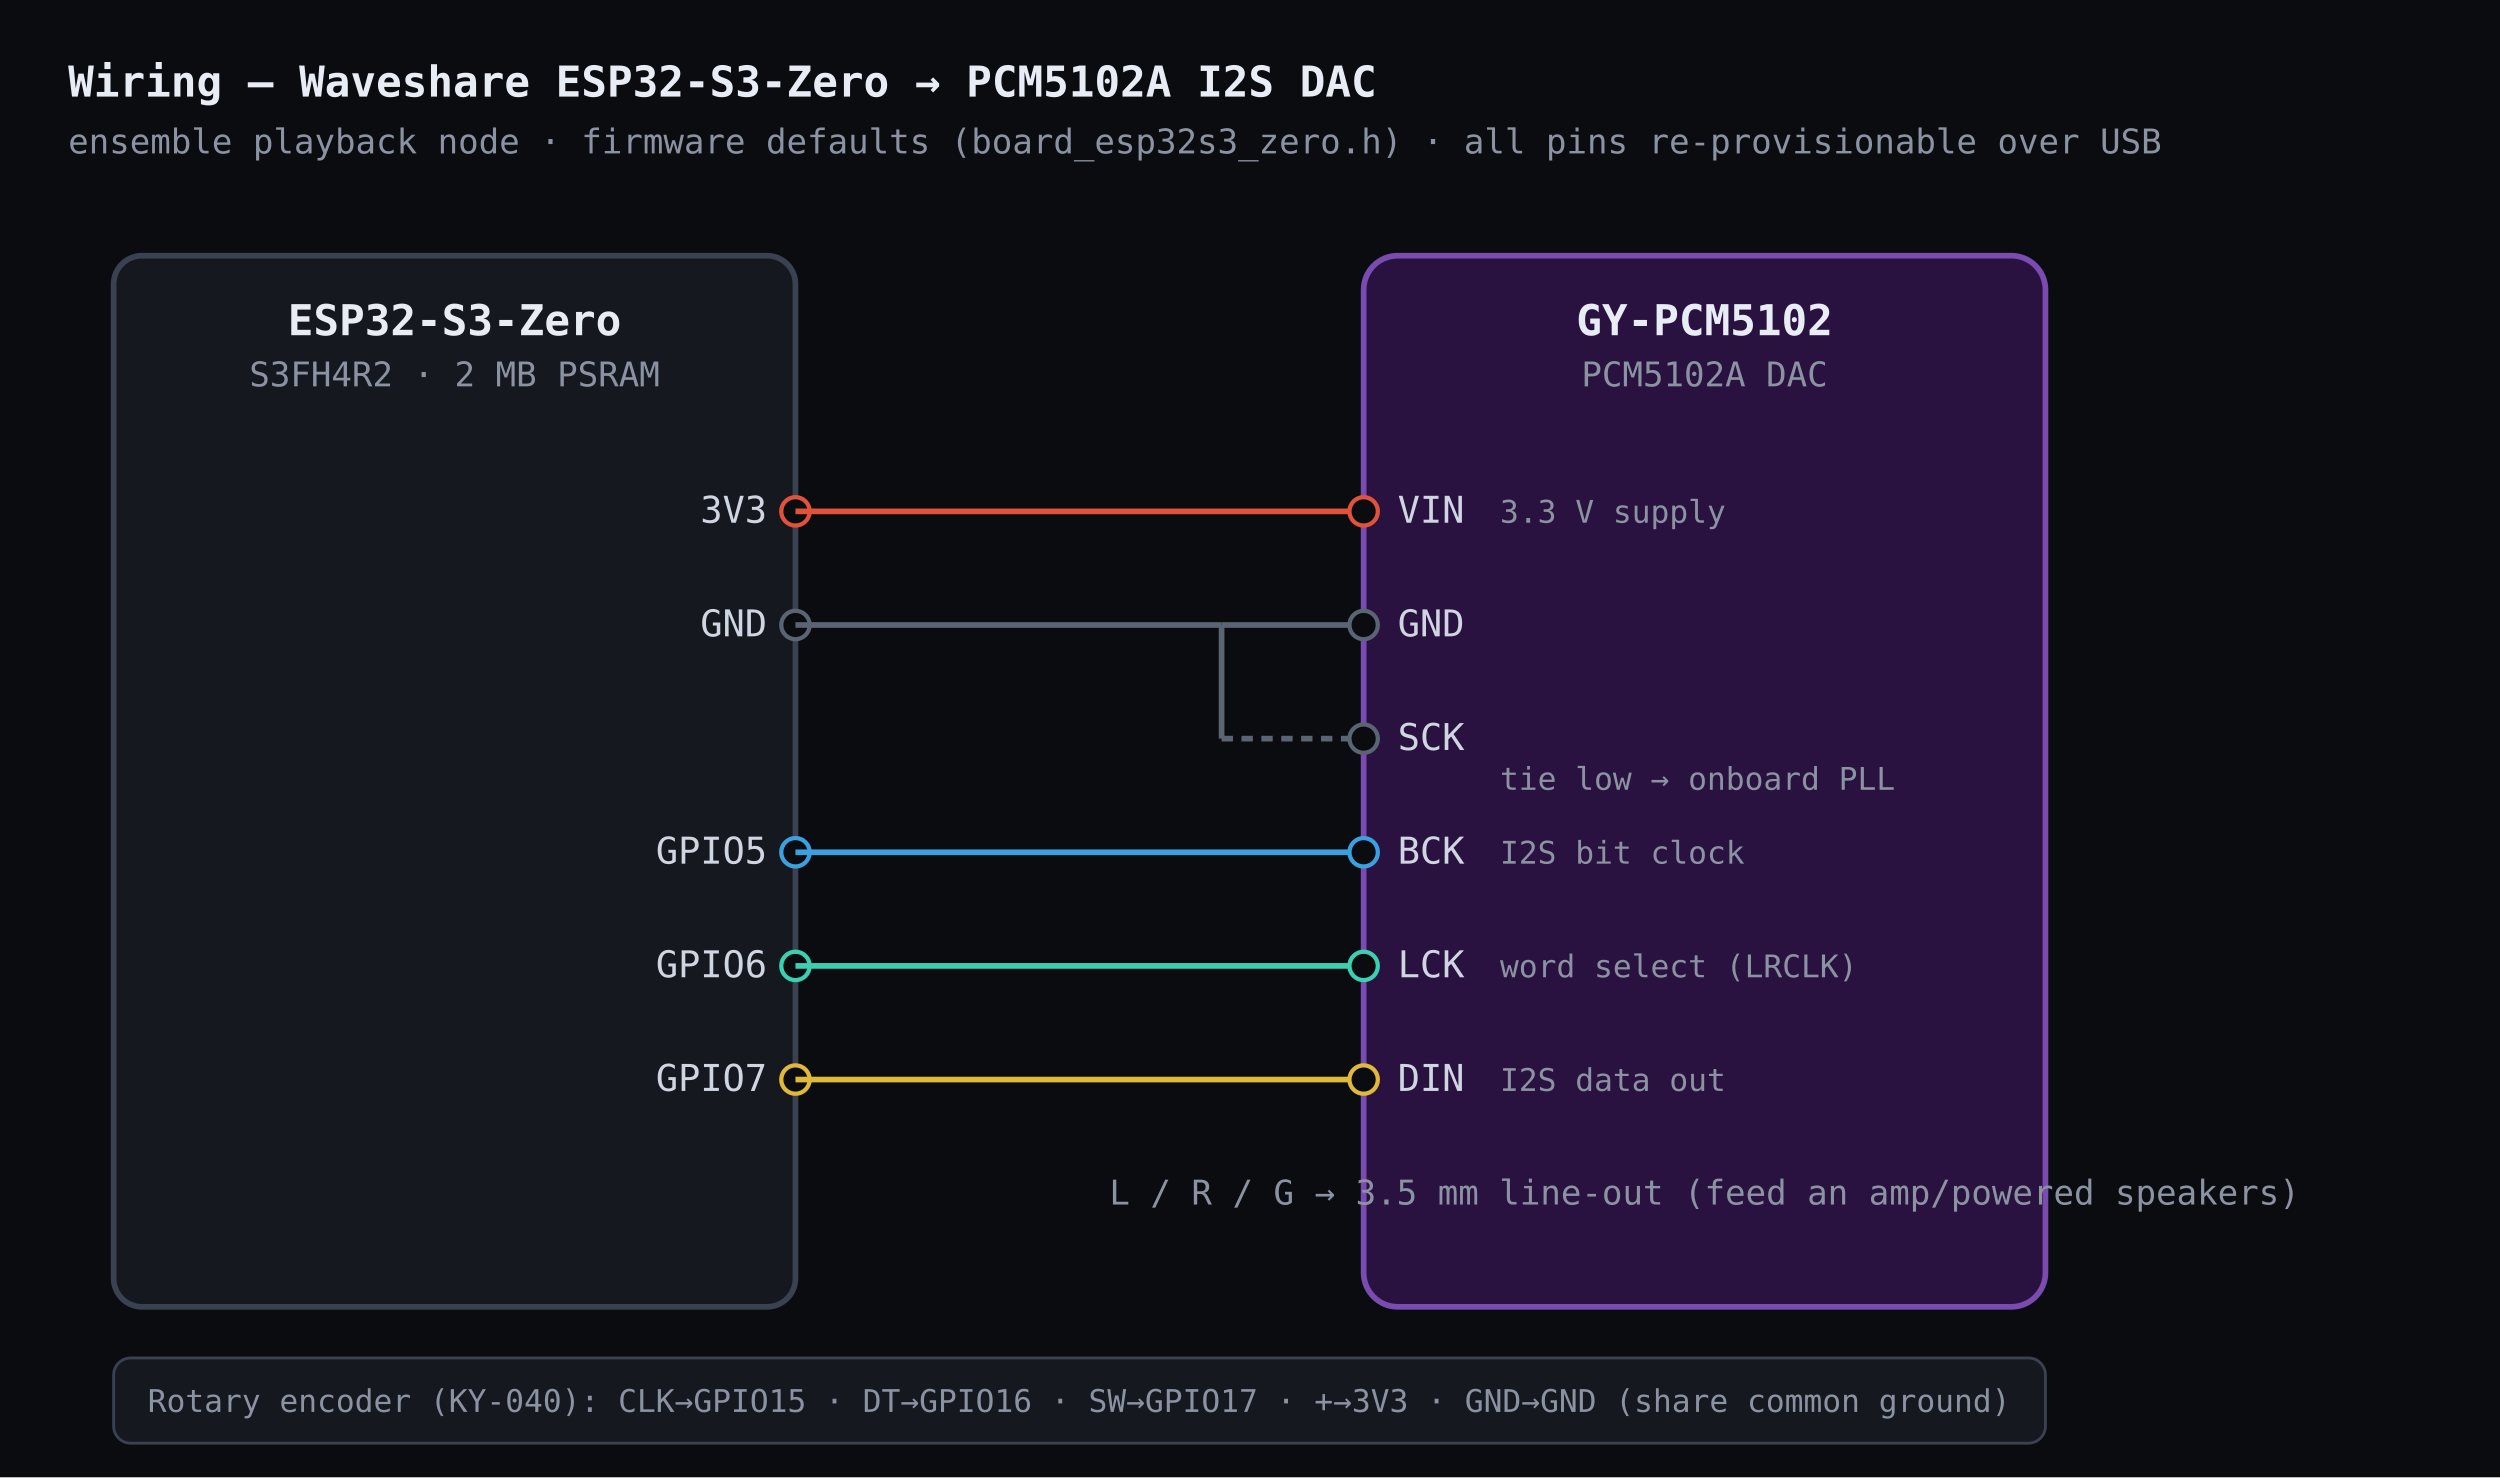
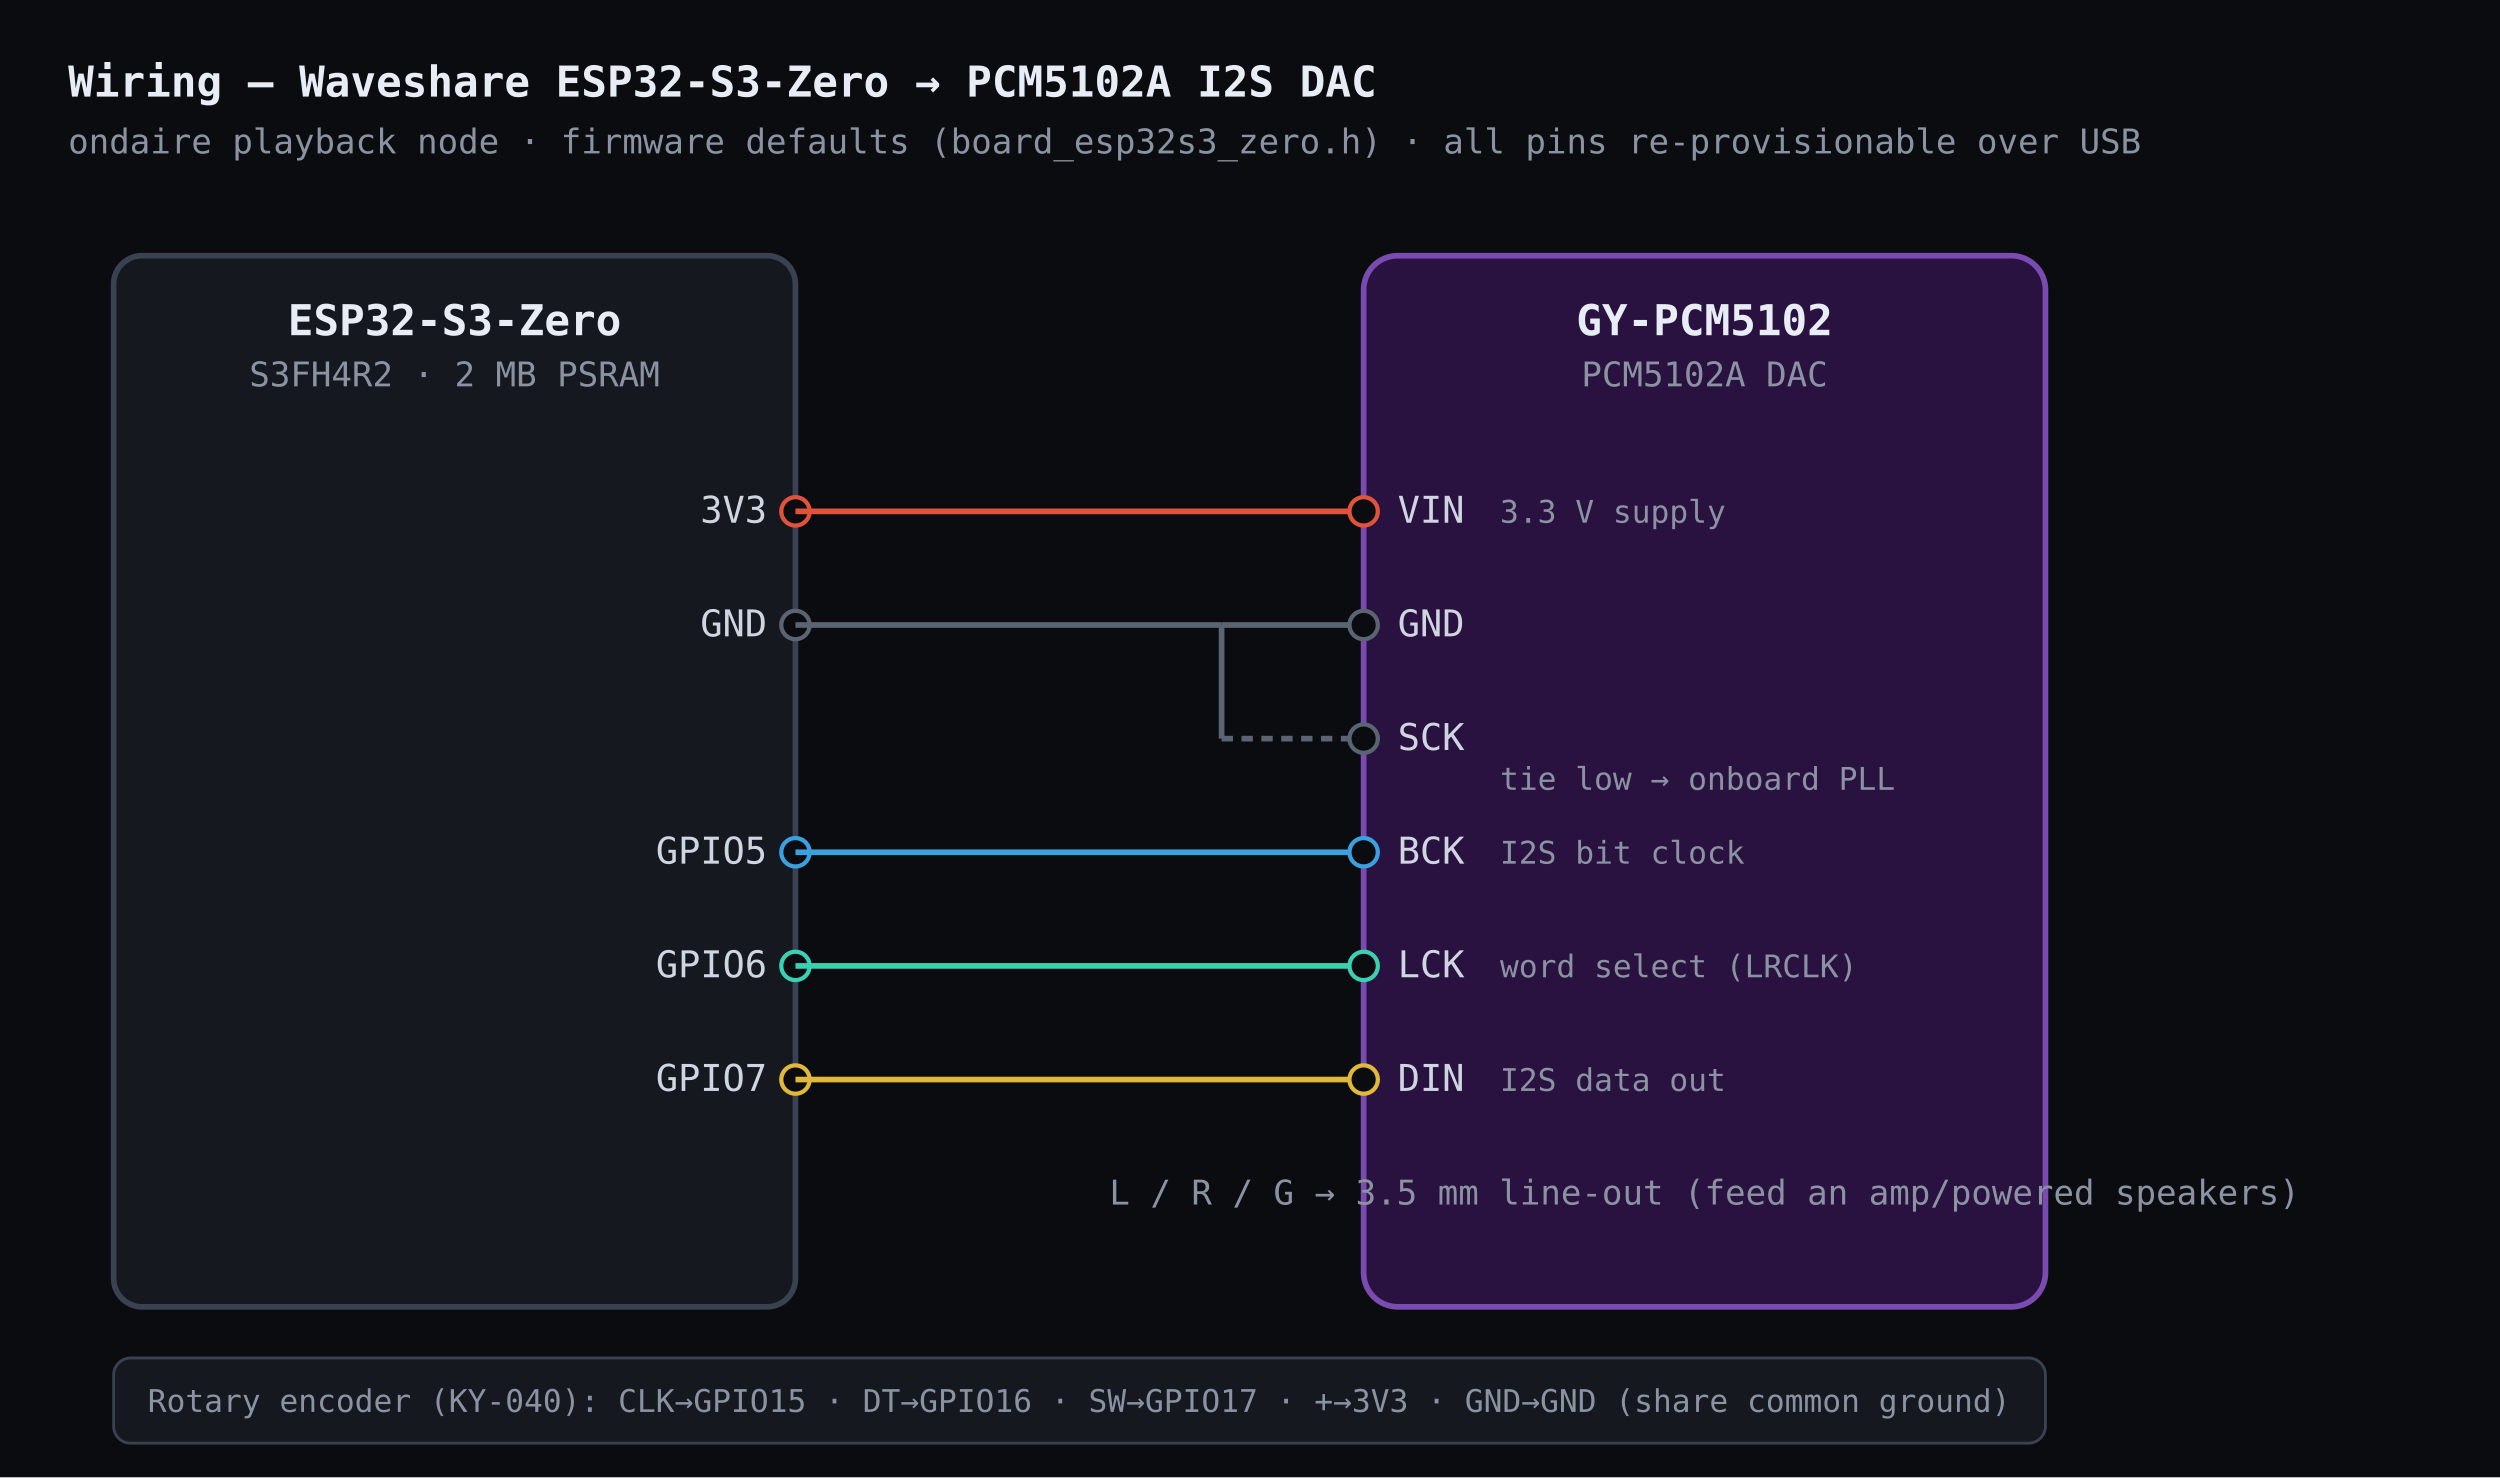
<svg xmlns="http://www.w3.org/2000/svg" width="880" height="520" viewBox="0 0 880 520" font-family="ui-monospace, Menlo, Consolas, monospace">
  <defs>
    <style>
      .board{fill:#15181f;stroke:#3a4150;stroke-width:2;rx:10}
      .lbl{fill:#cfd6e2;font-size:13px}
      .cap{fill:#8b93a3;font-size:12px}
      .title{fill:#e8edf5;font-size:15px;font-weight:700}
      .pin{stroke-width:2}
      .pad{fill:#0a0c10;stroke-width:1.5}
      .note{fill:#8b93a3;font-size:11px}
    </style>
    <marker id="dot" markerWidth="8" markerHeight="8" refX="4" refY="4">
      <circle cx="4" cy="4" r="3" fill="#cfd6e2" />
    </marker>
  </defs>
  <rect x="0" y="0" width="880" height="520" fill="#0a0c10" />
  <text x="24" y="34" class="title">Wiring — Waveshare ESP32-S3-Zero  →  PCM5102A I2S DAC</text>
-   <text x="24" y="54" class="cap">ensemble playback node · firmware defaults (board_esp32s3_zero.h) · all pins re-provisionable over USB</text>
+   <text x="24" y="54" class="cap">ondaire playback node · firmware defaults (board_esp32s3_zero.h) · all pins re-provisionable over USB</text>
  <rect x="40" y="90" width="240" height="370" rx="12" class="board" />
  <text x="160" y="118" text-anchor="middle" class="title" font-size="14">ESP32-S3-Zero</text>
  <text x="160" y="136" text-anchor="middle" class="cap">S3FH4R2 · 2 MB PSRAM</text>
  <rect x="480" y="90" width="240" height="370" rx="12" fill="#2a1240" stroke="#7a4bb0" stroke-width="2" />
  <text x="600" y="118" text-anchor="middle" class="title" font-size="14">GY-PCM5102</text>
  <text x="600" y="136" text-anchor="middle" class="cap">PCM5102A DAC</text>
  <g>
    <circle cx="280" cy="180" r="5" class="pad" stroke="#e0533a" />
    <text x="270" y="184" text-anchor="end" class="lbl">3V3</text>
    <line x1="280" y1="180" x2="480" y2="180" stroke="#e0533a" class="pin" />
    <circle cx="480" cy="180" r="5" class="pad" stroke="#e0533a" />
    <text x="492" y="184" class="lbl">VIN</text>
    <text x="528" y="184" class="note">3.3 V supply</text>
  </g>
  <g>
    <circle cx="280" cy="220" r="5" class="pad" stroke="#5b6472" />
    <text x="270" y="224" text-anchor="end" class="lbl">GND</text>
    <line x1="280" y1="220" x2="430" y2="220" stroke="#5b6472" class="pin" />
    <line x1="430" y1="220" x2="430" y2="260" stroke="#5b6472" class="pin" />
    <line x1="430" y1="220" x2="480" y2="220" stroke="#5b6472" class="pin" />
    <circle cx="480" cy="220" r="5" class="pad" stroke="#5b6472" />
    <text x="492" y="224" class="lbl">GND</text>
    <line x1="430" y1="260" x2="480" y2="260" stroke="#5b6472" class="pin" stroke-dasharray="4 3" />
    <circle cx="480" cy="260" r="5" class="pad" stroke="#5b6472" />
    <text x="492" y="264" class="lbl">SCK</text>
    <text x="528" y="278" class="note">tie low → onboard PLL</text>
  </g>
  <g>
    <circle cx="280" cy="300" r="5" class="pad" stroke="#3aa0e0" />
    <text x="270" y="304" text-anchor="end" class="lbl">GPIO5</text>
    <line x1="280" y1="300" x2="480" y2="300" stroke="#3aa0e0" class="pin" />
    <circle cx="480" cy="300" r="5" class="pad" stroke="#3aa0e0" />
    <text x="492" y="304" class="lbl">BCK</text>
    <text x="528" y="304" class="note">I2S bit clock</text>
  </g>
  <g>
    <circle cx="280" cy="340" r="5" class="pad" stroke="#3ad0b0" />
    <text x="270" y="344" text-anchor="end" class="lbl">GPIO6</text>
    <line x1="280" y1="340" x2="480" y2="340" stroke="#3ad0b0" class="pin" />
    <circle cx="480" cy="340" r="5" class="pad" stroke="#3ad0b0" />
    <text x="492" y="344" class="lbl">LCK</text>
    <text x="528" y="344" class="note">word select (LRCLK)</text>
  </g>
  <g>
    <circle cx="280" cy="380" r="5" class="pad" stroke="#e0b83a" />
    <text x="270" y="384" text-anchor="end" class="lbl">GPIO7</text>
    <line x1="280" y1="380" x2="480" y2="380" stroke="#e0b83a" class="pin" />
    <circle cx="480" cy="380" r="5" class="pad" stroke="#e0b83a" />
    <text x="492" y="384" class="lbl">DIN</text>
    <text x="528" y="384" class="note">I2S data out</text>
  </g>
  <text x="600" y="424" text-anchor="middle" class="cap">L / R / G → 3.5 mm line-out (feed an amp/powered speakers)</text>
  <rect x="40" y="478" width="680" height="30" rx="6" fill="#15181f" stroke="#3a4150" />
  <text x="52" y="497" class="note">Rotary encoder (KY-040): CLK→GPIO15  ·  DT→GPIO16  ·  SW→GPIO17  ·  +→3V3  ·  GND→GND   (share common ground)</text>
</svg>
